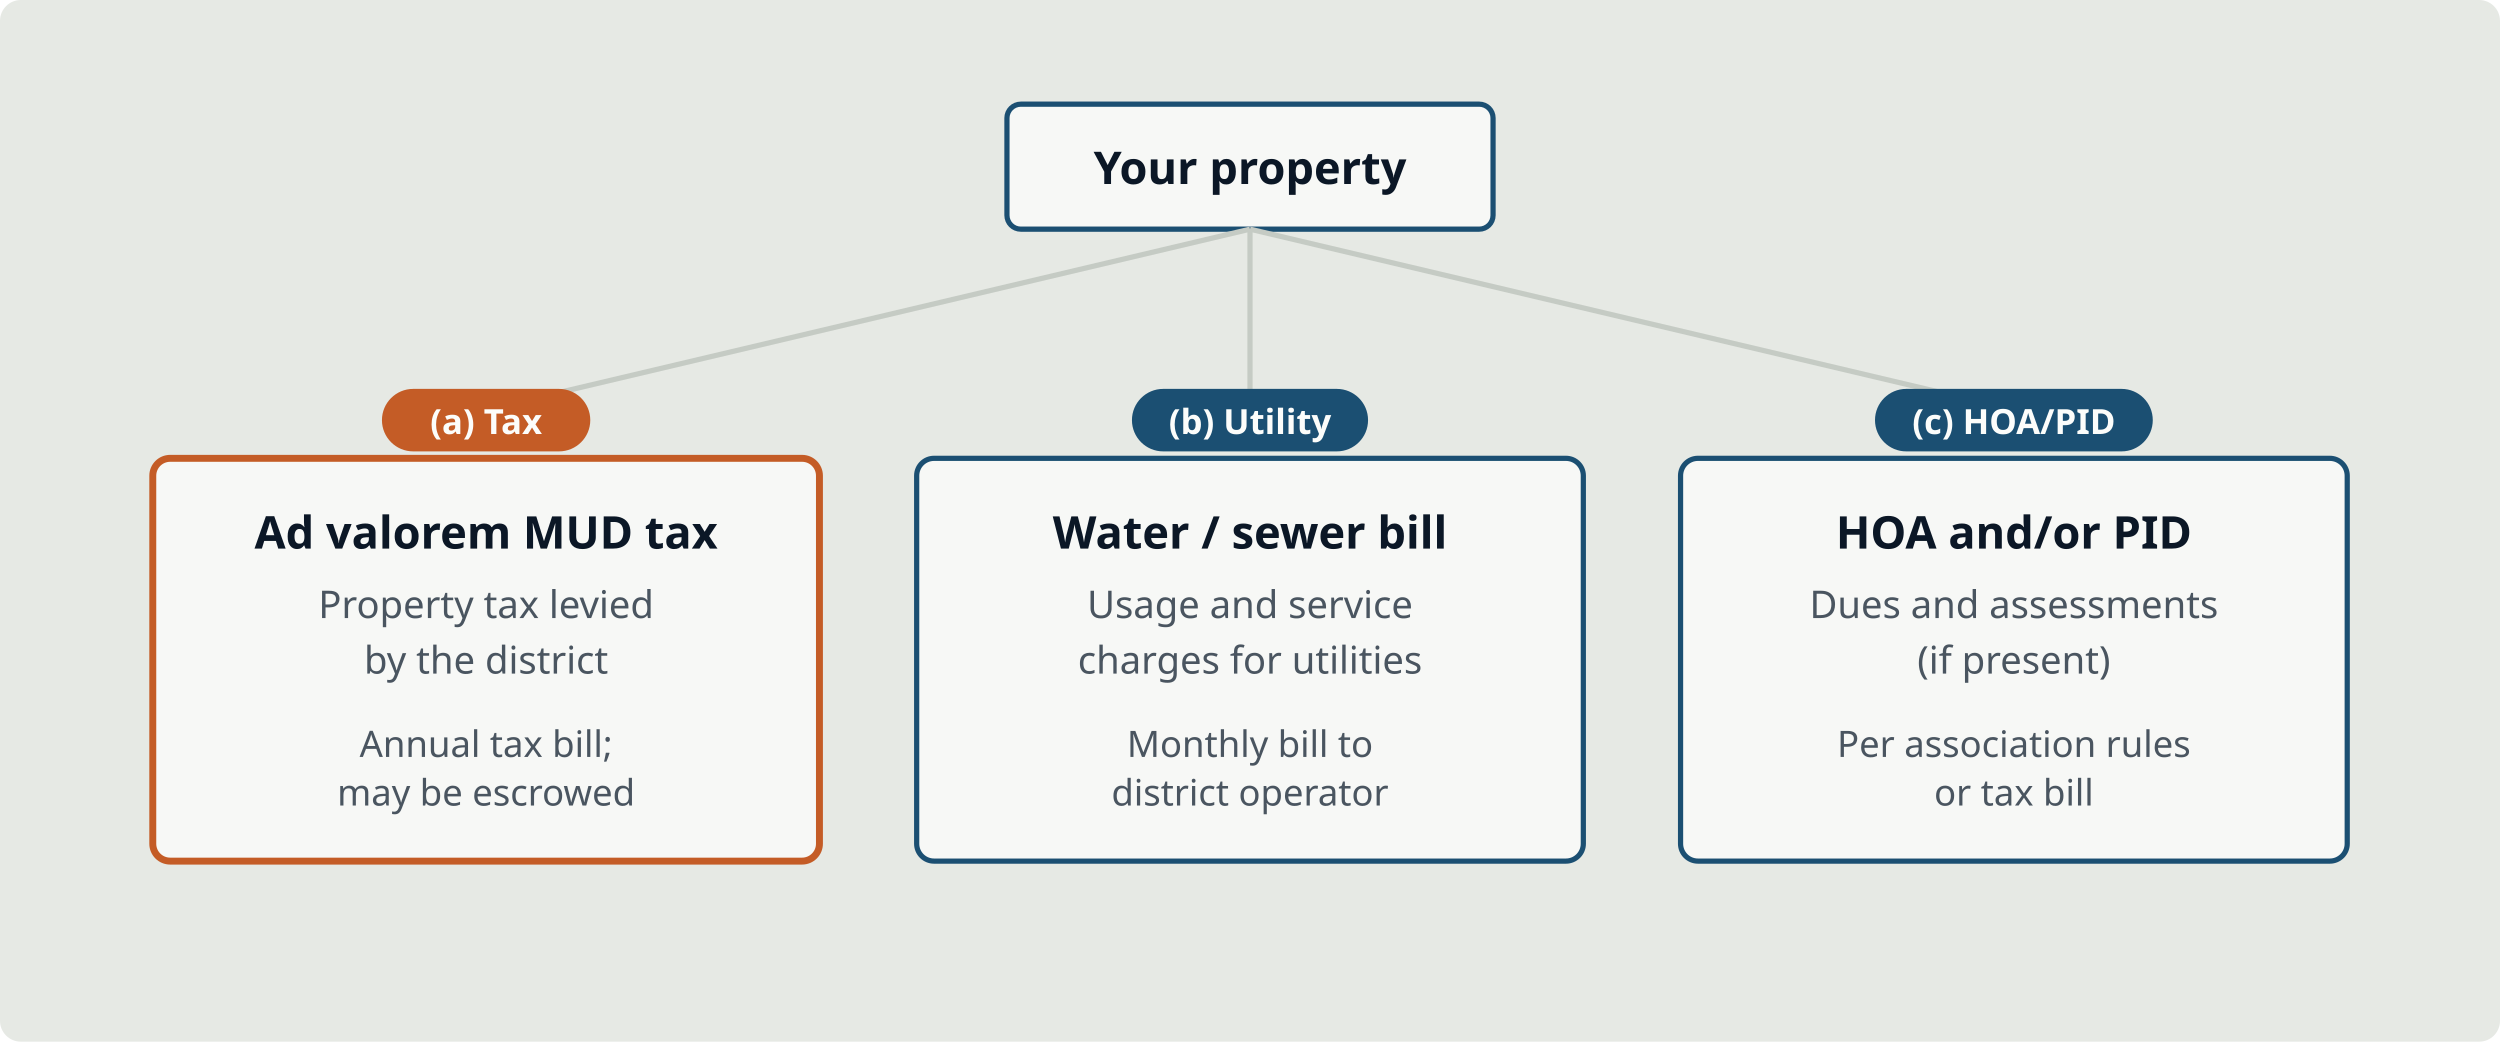
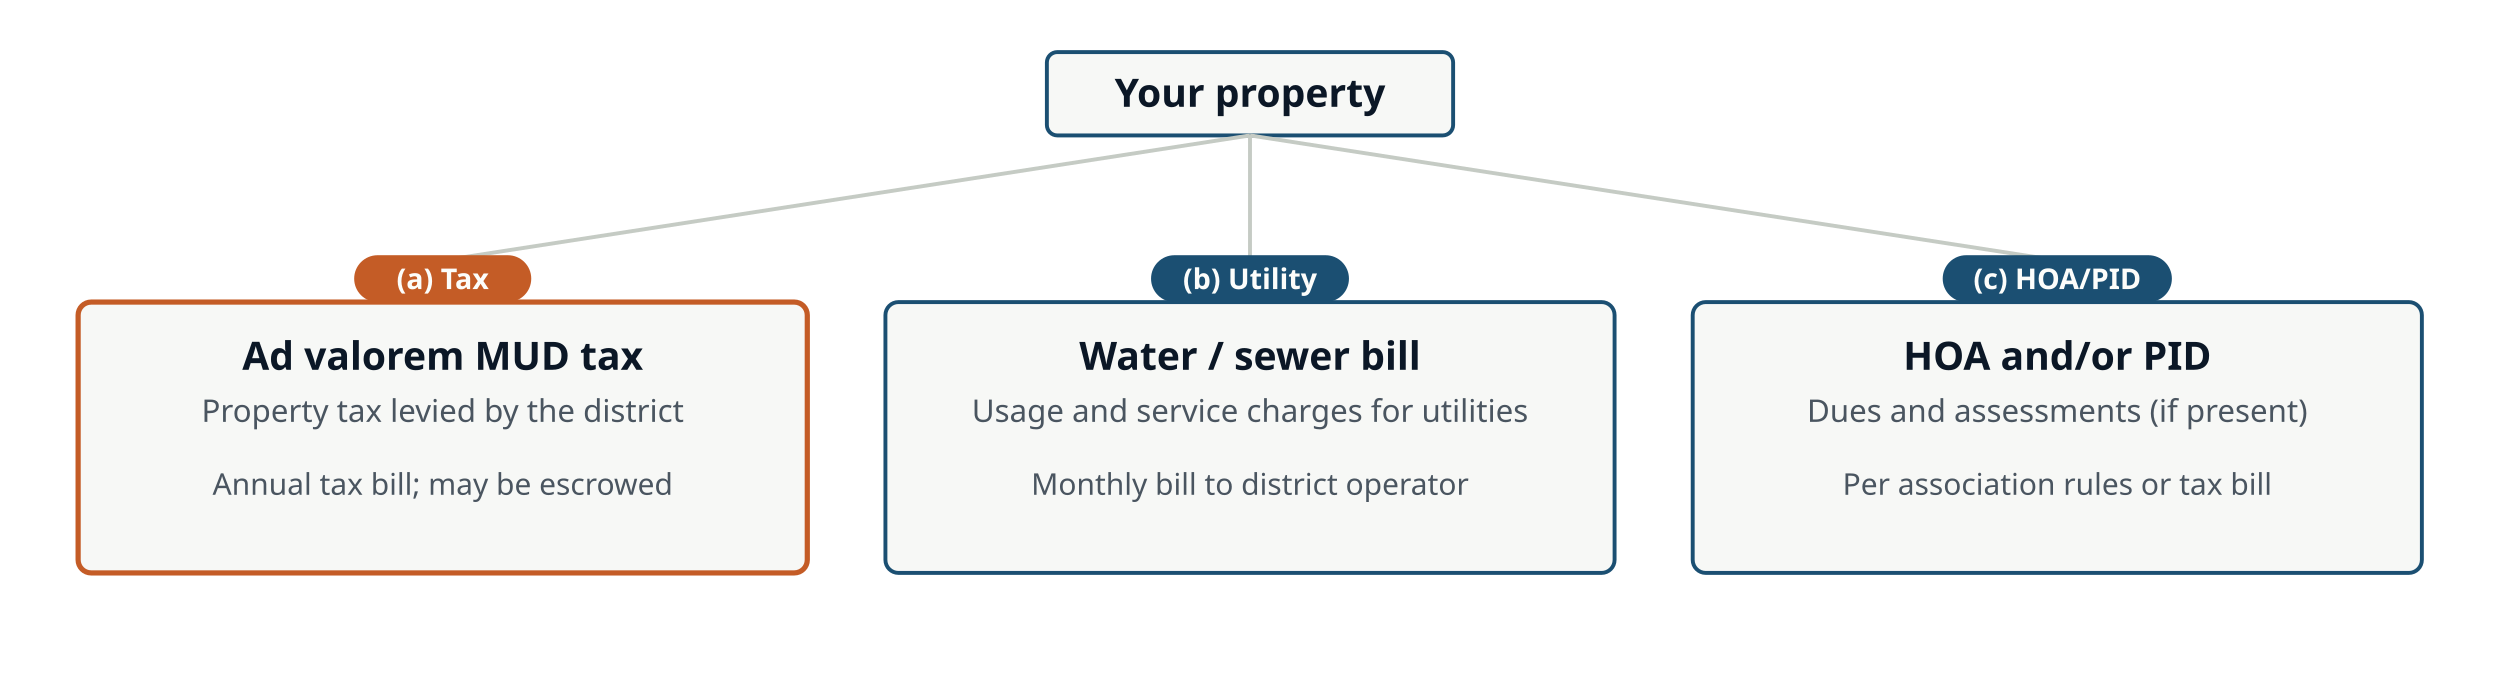
- <svg xmlns="http://www.w3.org/2000/svg" viewBox="0 0 720 300" role="img" aria-labelledby="streams-title streams-desc" preserveAspectRatio="xMidYMid meet">
+ <svg xmlns="http://www.w3.org/2000/svg" viewBox="0 0 960 260" role="img" aria-labelledby="streams-title streams-desc" preserveAspectRatio="xMidYMid meet">
  <style>
-     .label-main { font-family: "Source Sans 3", system-ui, sans-serif; font-size: 13px; font-weight: 600; fill: #0B1726; }
-     .label-sub { font-family: "Source Sans 3", system-ui, sans-serif; font-size: 11px; font-weight: 400; fill: #4A5560; }
-     .label-how { font-family: "Source Sans 3", system-ui, sans-serif; font-size: 10.5px; font-weight: 400; fill: #4A5560; }
+     .label-main { font-family: "Source Sans 3", system-ui, sans-serif; font-size: 15px; font-weight: 600; fill: #0B1726; }
+     .label-sub { font-family: "Source Sans 3", system-ui, sans-serif; font-size: 12px; font-weight: 400; fill: #4A5560; }
+     .label-how { font-family: "Source Sans 3", system-ui, sans-serif; font-size: 11.5px; font-weight: 400; fill: #4A5560; }
    .node-fill { fill: #F7F8F6; }
    .node-stroke { stroke: #1B4F72; stroke-width: 1.5; fill: none; }
    .node-clay { stroke: #C45C26; stroke-width: 2; fill: none; }
    .connector { stroke: #C5CBC4; stroke-width: 1.5; fill: none; }
-     .badge { font-family: "Source Sans 3", system-ui, sans-serif; font-size: 10px; font-weight: 600; fill: #FCFDFB; }
+     .badge { font-family: "Source Sans 3", system-ui, sans-serif; font-size: 11px; font-weight: 600; fill: #FCFDFB; }
    .badge-bg { fill: #1B4F72; }
    .badge-clay { fill: #C45C26; }
-     .ground-fill { fill: #E6E9E4; }
  </style>
-   <rect x="0" y="0" width="720" height="300" class="ground-fill" rx="6" />
-   <g transform="translate(360, 48)">
-     <rect x="-70" y="-18" width="140" height="36" rx="4" class="node-fill" />
-     <rect x="-70" y="-18" width="140" height="36" rx="4" class="node-stroke" />
+   <g transform="translate(480, 36)">
+     <rect x="-78" y="-16" width="156" height="32" rx="4" class="node-fill" />
+     <rect x="-78" y="-16" width="156" height="32" rx="4" class="node-stroke" />
    <text x="0" y="5" text-anchor="middle" class="label-main">Your property</text>
  </g>
-   <path d="M360 66 L140 118 M360 66 L360 118 M360 66 L580 118" class="connector" />
-   <g transform="translate(140, 190)">
-     <rect x="-96" y="-58" width="192" height="116" rx="5" class="node-fill" />
-     <rect x="-96" y="-58" width="192" height="116" rx="5" class="node-clay" />
-     <rect x="-30" y="-78" width="60" height="18" rx="9" class="badge-clay" />
-     <text x="0" y="-65" text-anchor="middle" class="badge">(a) Tax</text>
-     <text x="0" y="-32" text-anchor="middle" class="label-main">Ad valorem MUD tax</text>
-     <text x="0" y="-12" text-anchor="middle" class="label-sub">Property tax levied</text>
-     <text x="0" y="4" text-anchor="middle" class="label-sub">by the district</text>
-     <text x="0" y="28" text-anchor="middle" class="label-how">Annual tax bill;</text>
-     <text x="0" y="42" text-anchor="middle" class="label-how">may be escrowed</text>
+   <path d="M480 52 L170 100 M480 52 L480 100 M480 52 L790 100" class="connector" />
+   <g transform="translate(170, 168)">
+     <rect x="-140" y="-52" width="280" height="104" rx="5" class="node-fill" />
+     <rect x="-140" y="-52" width="280" height="104" rx="5" class="node-clay" />
+     <rect x="-34" y="-70" width="68" height="18" rx="9" class="badge-clay" />
+     <text x="0" y="-57" text-anchor="middle" class="badge">(a) Tax</text>
+     <text x="0" y="-26" text-anchor="middle" class="label-main">Ad valorem MUD tax</text>
+     <text x="0" y="-6" text-anchor="middle" class="label-sub">Property tax levied by the district</text>
+     <text x="0" y="22" text-anchor="middle" class="label-how">Annual tax bill; may be escrowed</text>
  </g>
-   <g transform="translate(360, 190)">
-     <rect x="-96" y="-58" width="192" height="116" rx="5" class="node-fill" />
-     <rect x="-96" y="-58" width="192" height="116" rx="5" class="node-stroke" />
-     <rect x="-34" y="-78" width="68" height="18" rx="9" class="badge-bg" />
-     <text x="0" y="-65" text-anchor="middle" class="badge">(b) Utility</text>
-     <text x="0" y="-32" text-anchor="middle" class="label-main">Water / sewer bill</text>
-     <text x="0" y="-12" text-anchor="middle" class="label-sub">Usage and service</text>
-     <text x="0" y="4" text-anchor="middle" class="label-sub">charges for utilities</text>
-     <text x="0" y="28" text-anchor="middle" class="label-how">Monthly bill to</text>
-     <text x="0" y="42" text-anchor="middle" class="label-how">district operator</text>
+   <g transform="translate(480, 168)">
+     <rect x="-140" y="-52" width="280" height="104" rx="5" class="node-fill" />
+     <rect x="-140" y="-52" width="280" height="104" rx="5" class="node-stroke" />
+     <rect x="-38" y="-70" width="76" height="18" rx="9" class="badge-bg" />
+     <text x="0" y="-57" text-anchor="middle" class="badge">(b) Utility</text>
+     <text x="0" y="-26" text-anchor="middle" class="label-main">Water / sewer bill</text>
+     <text x="0" y="-6" text-anchor="middle" class="label-sub">Usage and service charges for utilities</text>
+     <text x="0" y="22" text-anchor="middle" class="label-how">Monthly bill to district operator</text>
  </g>
-   <g transform="translate(580, 190)">
-     <rect x="-96" y="-58" width="192" height="116" rx="5" class="node-fill" />
-     <rect x="-96" y="-58" width="192" height="116" rx="5" class="node-stroke" />
-     <rect x="-40" y="-78" width="80" height="18" rx="9" class="badge-bg" />
-     <text x="0" y="-65" text-anchor="middle" class="badge">(c) HOA/PID</text>
-     <text x="0" y="-32" text-anchor="middle" class="label-main">HOA and/or PID</text>
-     <text x="0" y="-12" text-anchor="middle" class="label-sub">Dues and assessments</text>
-     <text x="0" y="4" text-anchor="middle" class="label-sub">(if present)</text>
-     <text x="0" y="28" text-anchor="middle" class="label-how">Per association rules</text>
-     <text x="0" y="42" text-anchor="middle" class="label-how">or tax bill</text>
+   <g transform="translate(790, 168)">
+     <rect x="-140" y="-52" width="280" height="104" rx="5" class="node-fill" />
+     <rect x="-140" y="-52" width="280" height="104" rx="5" class="node-stroke" />
+     <rect x="-44" y="-70" width="88" height="18" rx="9" class="badge-bg" />
+     <text x="0" y="-57" text-anchor="middle" class="badge">(c) HOA/PID</text>
+     <text x="0" y="-26" text-anchor="middle" class="label-main">HOA and/or PID</text>
+     <text x="0" y="-6" text-anchor="middle" class="label-sub">Dues and assessments (if present)</text>
+     <text x="0" y="22" text-anchor="middle" class="label-how">Per association rules or tax bill</text>
  </g>
</svg>
